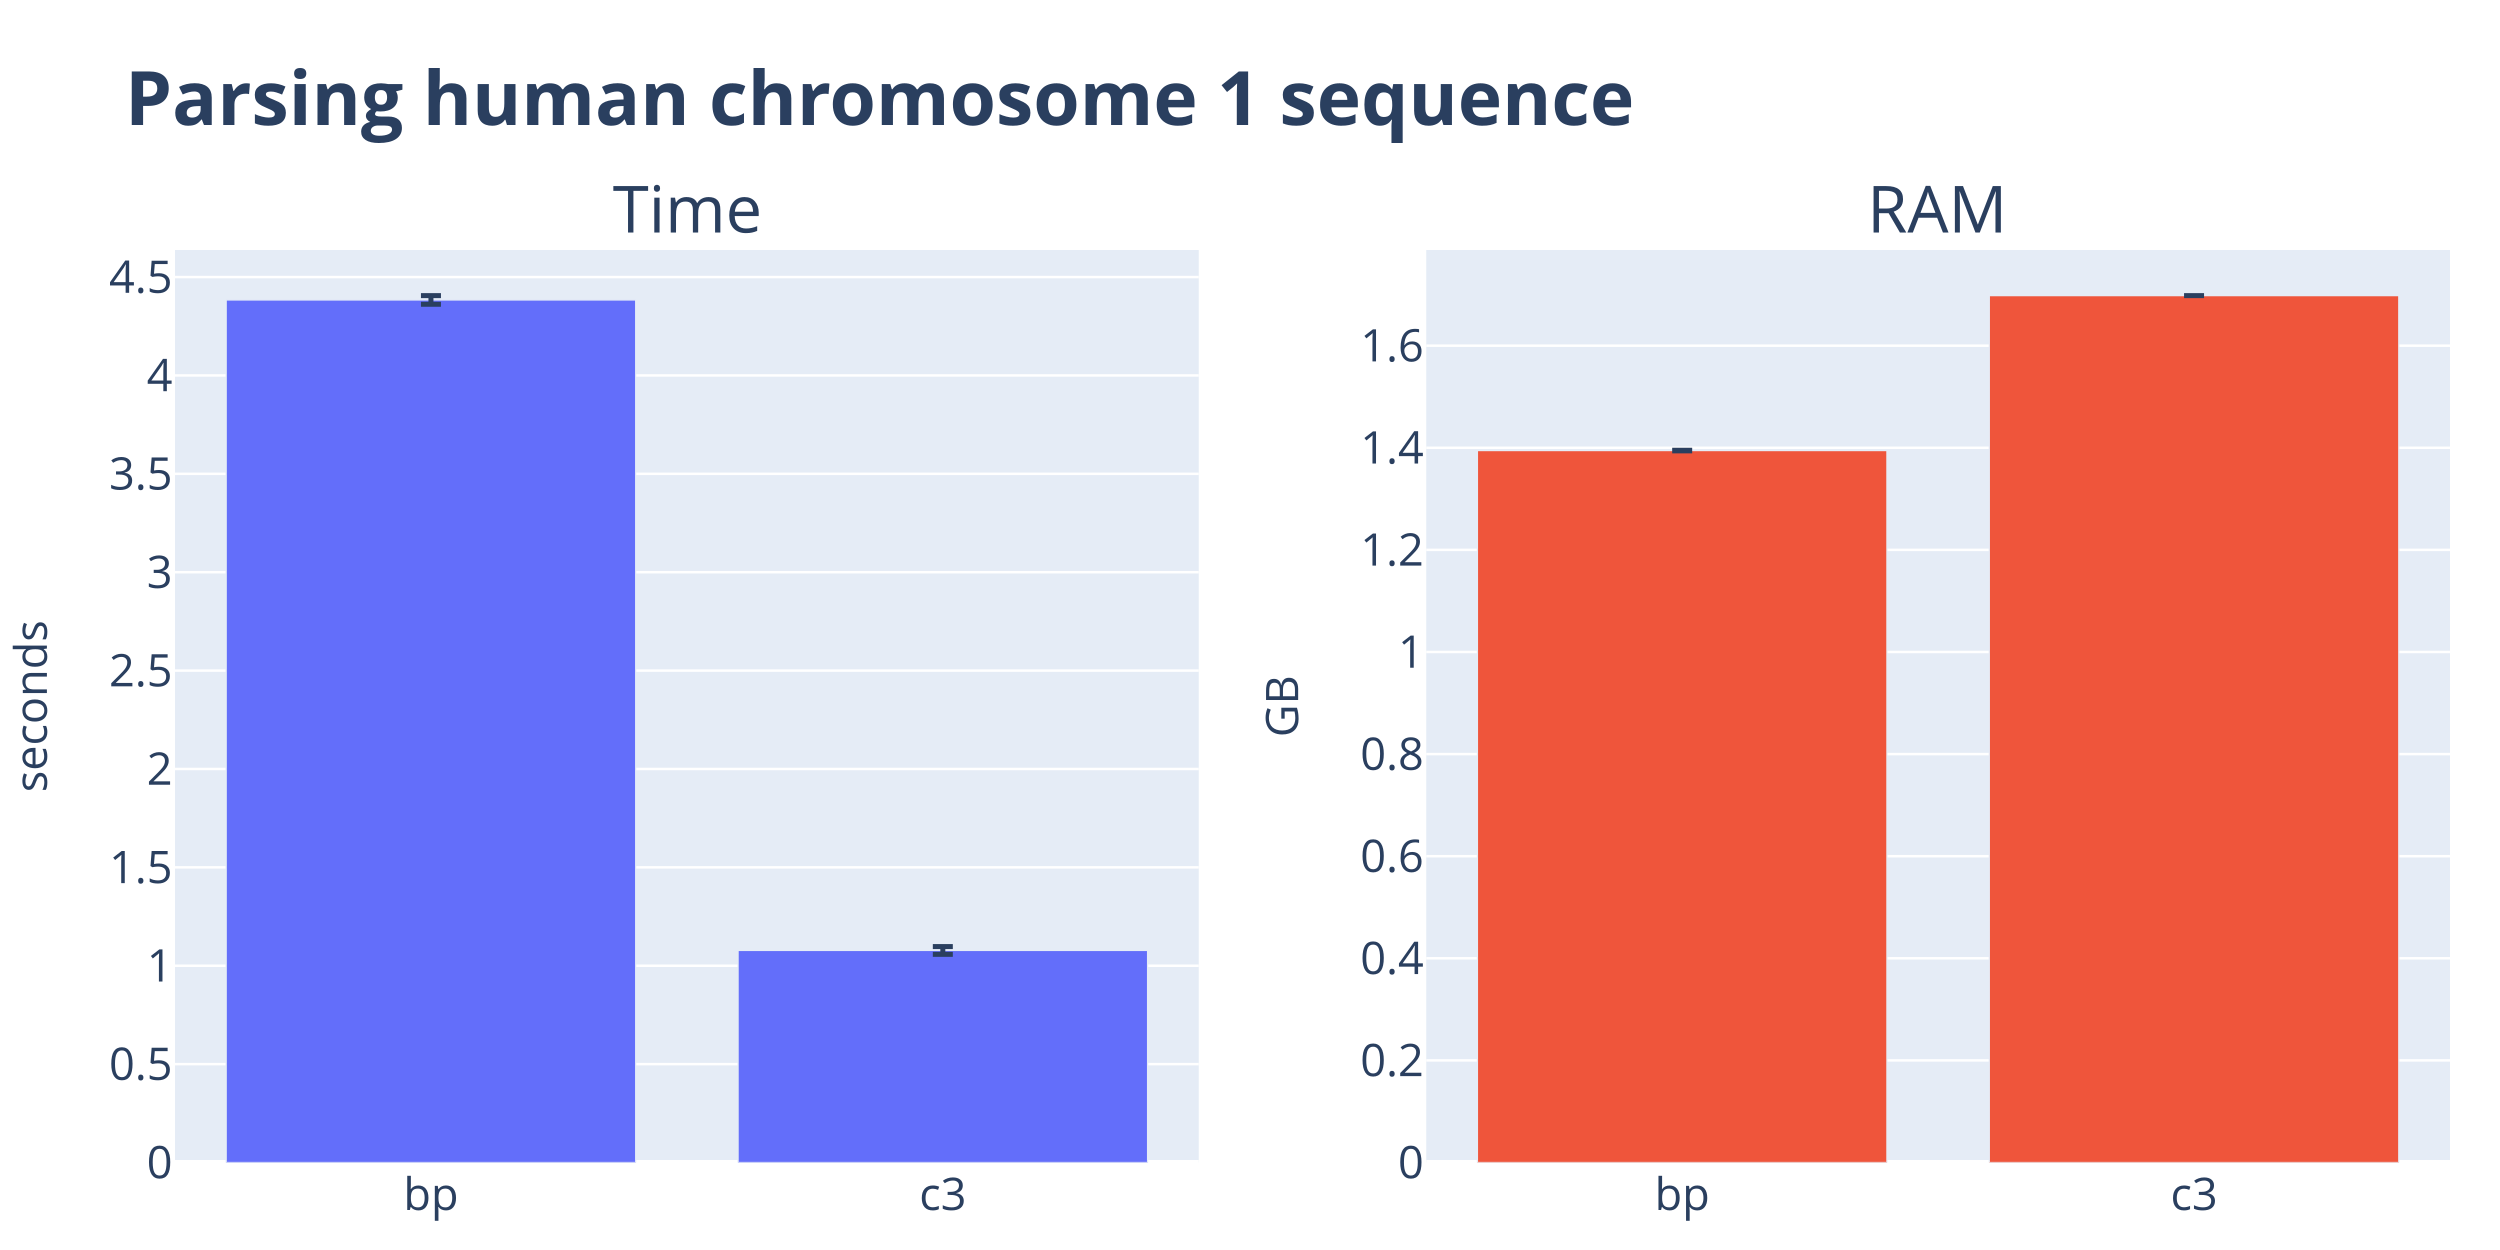
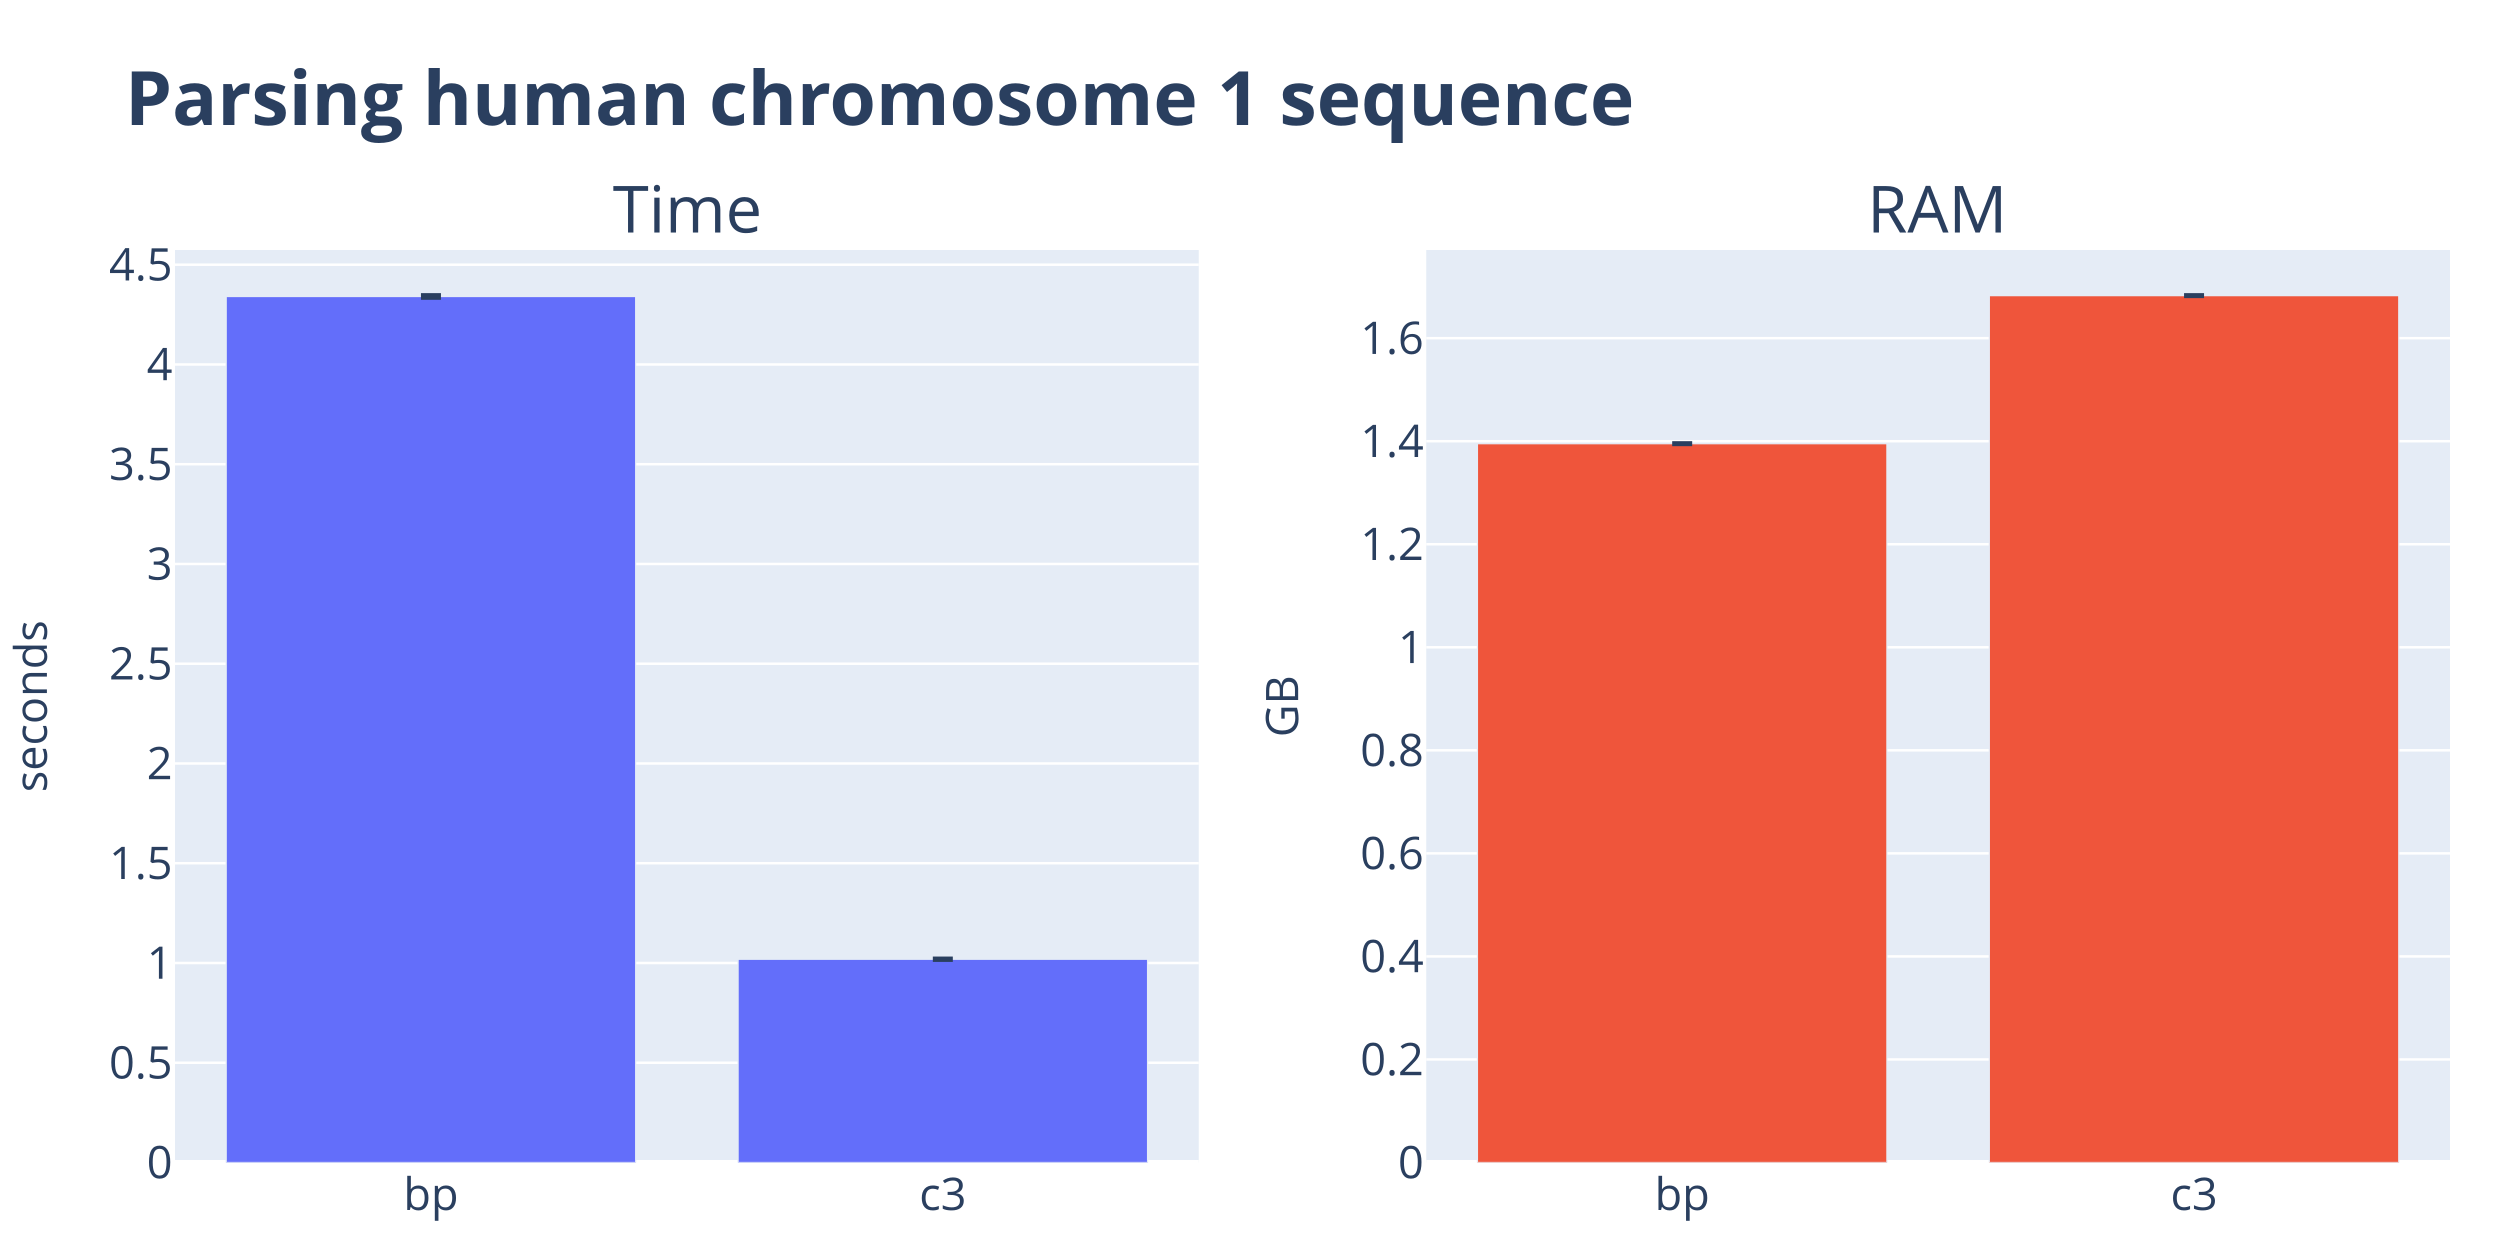
<svg xmlns="http://www.w3.org/2000/svg" class="main-svg" width="1000" height="500" style="" viewBox="0 0 1000 500">
  <rect x="0" y="0" width="1000" height="500" style="fill: rgb(255, 255, 255); fill-opacity: 1;" />
-   <defs id="defs-abb438">
+   <defs id="defs-159424">
    <g class="clips">
-       <clipPath id="clipabb438xyplot" class="plotclip">
+       <clipPath id="clip159424xyplot" class="plotclip">
        <rect width="409.5" height="365" />
      </clipPath>
-       <clipPath id="clipabb438x2y2plot" class="plotclip">
+       <clipPath id="clip159424x2y2plot" class="plotclip">
        <rect width="409.5" height="365" />
      </clipPath>
-       <clipPath class="axesclip" id="clipabb438x">
+       <clipPath class="axesclip" id="clip159424x">
        <rect x="70" y="0" width="409.5" height="500" />
      </clipPath>
-       <clipPath class="axesclip" id="clipabb438y">
+       <clipPath class="axesclip" id="clip159424y">
        <rect x="0" y="100" width="1000" height="365" />
      </clipPath>
-       <clipPath class="axesclip" id="clipabb438xy">
+       <clipPath class="axesclip" id="clip159424xy">
        <rect x="70" y="100" width="409.5" height="365" />
      </clipPath>
-       <clipPath class="axesclip" id="clipabb438y2">
+       <clipPath class="axesclip" id="clip159424y2">
        <rect x="0" y="100" width="1000" height="365" />
      </clipPath>
-       <clipPath class="axesclip" id="clipabb438xy2">
+       <clipPath class="axesclip" id="clip159424xy2">
        <rect x="70" y="100" width="409.5" height="365" />
      </clipPath>
-       <clipPath class="axesclip" id="clipabb438x2">
+       <clipPath class="axesclip" id="clip159424x2">
        <rect x="570.5" y="0" width="409.5" height="500" />
      </clipPath>
-       <clipPath class="axesclip" id="clipabb438x2y">
+       <clipPath class="axesclip" id="clip159424x2y">
        <rect x="570.5" y="100" width="409.5" height="365" />
      </clipPath>
-       <clipPath class="axesclip" id="clipabb438x2y2">
+       <clipPath class="axesclip" id="clip159424x2y2">
        <rect x="570.5" y="100" width="409.5" height="365" />
      </clipPath>
    </g>
    <g class="gradients" />
    <g class="patterns" />
  </defs>
  <g class="bglayer">
    <rect class="bg" x="70" y="100" width="409.5" height="365" style="fill: rgb(229, 236, 246); fill-opacity: 1; stroke-width: 0;" />
    <rect class="bg" x="570.5" y="100" width="409.5" height="365" style="fill: rgb(229, 236, 246); fill-opacity: 1; stroke-width: 0;" />
  </g>
  <g class="layer-below">
    <g class="imagelayer" />
    <g class="shapelayer" />
  </g>
  <g class="cartesianlayer">
    <g class="subplot xy">
      <g class="layer-subplot">
        <g class="shapelayer" />
        <g class="imagelayer" />
      </g>
      <g class="minor-gridlayer">
        <g class="x" />
        <g class="y" />
      </g>
      <g class="gridlayer">
        <g class="x" />
        <g class="y">
-           <path class="ygrid crisp" transform="translate(0,425.65)" d="M70,0h409.5" style="stroke: rgb(255, 255, 255); stroke-opacity: 1; stroke-width: 1px;" />
-           <path class="ygrid crisp" transform="translate(0,386.3)" d="M70,0h409.5" style="stroke: rgb(255, 255, 255); stroke-opacity: 1; stroke-width: 1px;" />
-           <path class="ygrid crisp" transform="translate(0,346.94)" d="M70,0h409.5" style="stroke: rgb(255, 255, 255); stroke-opacity: 1; stroke-width: 1px;" />
-           <path class="ygrid crisp" transform="translate(0,307.59)" d="M70,0h409.5" style="stroke: rgb(255, 255, 255); stroke-opacity: 1; stroke-width: 1px;" />
-           <path class="ygrid crisp" transform="translate(0,268.24)" d="M70,0h409.5" style="stroke: rgb(255, 255, 255); stroke-opacity: 1; stroke-width: 1px;" />
-           <path class="ygrid crisp" transform="translate(0,228.89)" d="M70,0h409.5" style="stroke: rgb(255, 255, 255); stroke-opacity: 1; stroke-width: 1px;" />
-           <path class="ygrid crisp" transform="translate(0,189.53)" d="M70,0h409.5" style="stroke: rgb(255, 255, 255); stroke-opacity: 1; stroke-width: 1px;" />
-           <path class="ygrid crisp" transform="translate(0,150.18)" d="M70,0h409.5" style="stroke: rgb(255, 255, 255); stroke-opacity: 1; stroke-width: 1px;" />
-           <path class="ygrid crisp" transform="translate(0,110.83)" d="M70,0h409.5" style="stroke: rgb(255, 255, 255); stroke-opacity: 1; stroke-width: 1px;" />
+           <path class="ygrid crisp" transform="translate(0,425.1)" d="M70,0h409.5" style="stroke: rgb(255, 255, 255); stroke-opacity: 1; stroke-width: 1px;" />
+           <path class="ygrid crisp" transform="translate(0,385.2)" d="M70,0h409.5" style="stroke: rgb(255, 255, 255); stroke-opacity: 1; stroke-width: 1px;" />
+           <path class="ygrid crisp" transform="translate(0,345.29)" d="M70,0h409.5" style="stroke: rgb(255, 255, 255); stroke-opacity: 1; stroke-width: 1px;" />
+           <path class="ygrid crisp" transform="translate(0,305.39)" d="M70,0h409.5" style="stroke: rgb(255, 255, 255); stroke-opacity: 1; stroke-width: 1px;" />
+           <path class="ygrid crisp" transform="translate(0,265.49)" d="M70,0h409.5" style="stroke: rgb(255, 255, 255); stroke-opacity: 1; stroke-width: 1px;" />
+           <path class="ygrid crisp" transform="translate(0,225.59)" d="M70,0h409.5" style="stroke: rgb(255, 255, 255); stroke-opacity: 1; stroke-width: 1px;" />
+           <path class="ygrid crisp" transform="translate(0,185.69)" d="M70,0h409.5" style="stroke: rgb(255, 255, 255); stroke-opacity: 1; stroke-width: 1px;" />
+           <path class="ygrid crisp" transform="translate(0,145.79)" d="M70,0h409.5" style="stroke: rgb(255, 255, 255); stroke-opacity: 1; stroke-width: 1px;" />
+           <path class="ygrid crisp" transform="translate(0,105.88)" d="M70,0h409.5" style="stroke: rgb(255, 255, 255); stroke-opacity: 1; stroke-width: 1px;" />
        </g>
      </g>
      <g class="zerolinelayer">
        <path class="yzl zl crisp" transform="translate(0,465)" d="M70,0h409.5" style="stroke: rgb(255, 255, 255); stroke-opacity: 1; stroke-width: 2px;" />
      </g>
      <g class="layer-between">
        <g class="shapelayer" />
        <g class="imagelayer" />
      </g>
      <path class="xlines-below" />
      <path class="ylines-below" />
      <g class="overlines-below" />
      <g class="xaxislayer-below" />
      <g class="yaxislayer-below" />
      <g class="overaxes-below" />
      <g class="overplot">
-         <g class="xy" transform="translate(70,100)" clip-path="url(#clipabb438xyplot)">
+         <g class="xy" transform="translate(70,100)" clip-path="url(#clip159424xyplot)">
          <g class="barlayer mlayer">
            <g class="trace bars" style="opacity: 1;">
              <g class="points">
                <g class="point">
-                   <path d="M20.47,365V19.98H184.28V365Z" style="vector-effect: none; opacity: 1; stroke-width: 0.5px; fill: rgb(99, 110, 250); fill-opacity: 1; stroke: rgb(229, 236, 246); stroke-opacity: 1;" />
+                   <path d="M20.47,365V18.59H184.28V365Z" style="vector-effect: none; opacity: 1; stroke-width: 0.5px; fill: rgb(99, 110, 250); fill-opacity: 1; stroke: rgb(229, 236, 246); stroke-opacity: 1;" />
                </g>
                <g class="point">
-                   <path d="M225.23,365V280.18H389.03V365Z" style="vector-effect: none; opacity: 1; stroke-width: 0.5px; fill: rgb(99, 110, 250); fill-opacity: 1; stroke: rgb(229, 236, 246); stroke-opacity: 1;" />
+                   <path d="M225.23,365V283.69H389.03V365Z" style="vector-effect: none; opacity: 1; stroke-width: 0.5px; fill: rgb(99, 110, 250); fill-opacity: 1; stroke: rgb(229, 236, 246); stroke-opacity: 1;" />
                </g>
              </g>
              <g class="errorbar" style="opacity: 1;">
-                 <path class="yerror" d="M98.38,18.25h8m-4,0V21.71m-4,0h8" style="vector-effect: none; stroke-width: 2px; stroke: rgb(42, 63, 95); stroke-opacity: 1;" />
+                 <path class="yerror" d="M98.38,18.25h8m-4,0V18.93m-4,0h8" style="vector-effect: none; stroke-width: 2px; stroke: rgb(42, 63, 95); stroke-opacity: 1;" />
              </g>
              <g class="errorbar" style="opacity: 1;">
-                 <path class="yerror" d="M303.13,278.63h8m-4,0V281.74m-4,0h8" style="vector-effect: none; stroke-width: 2px; stroke: rgb(42, 63, 95); stroke-opacity: 1;" />
+                 <path class="yerror" d="M303.13,283.62h8m-4,0V283.77m-4,0h8" style="vector-effect: none; stroke-width: 2px; stroke: rgb(42, 63, 95); stroke-opacity: 1;" />
              </g>
            </g>
          </g>
        </g>
      </g>
      <g class="zerolinelayer-above" />
      <path class="xlines-above crisp" d="M0,0" style="fill: none;" />
      <path class="ylines-above crisp" d="M0,0" style="fill: none;" />
      <g class="overlines-above" />
      <g class="xaxislayer-above">
        <g class="xtick">
          <text text-anchor="middle" x="0" y="484" transform="translate(172.38,0)" style="font-family: 'Open Sans', verdana, arial, sans-serif; font-size: 18px; fill: rgb(42, 63, 95); fill-opacity: 1; white-space: pre;">bp</text>
        </g>
        <g class="xtick">
          <text text-anchor="middle" x="0" y="484" transform="translate(377.13,0)" style="font-family: 'Open Sans', verdana, arial, sans-serif; font-size: 18px; fill: rgb(42, 63, 95); fill-opacity: 1; white-space: pre;">c3</text>
        </g>
      </g>
      <g class="yaxislayer-above">
        <g class="ytick">
          <text text-anchor="end" x="69" y="6.3" transform="translate(0,465)" style="font-family: 'Open Sans', verdana, arial, sans-serif; font-size: 18px; fill: rgb(42, 63, 95); fill-opacity: 1; white-space: pre;">0</text>
        </g>
        <g class="ytick">
-           <text text-anchor="end" x="69" y="6.3" style="font-family: 'Open Sans', verdana, arial, sans-serif; font-size: 18px; fill: rgb(42, 63, 95); fill-opacity: 1; white-space: pre;" transform="translate(0,425.65)">0.5</text>
-         </g>
-         <g class="ytick">
-           <text text-anchor="end" x="69" y="6.3" style="font-family: 'Open Sans', verdana, arial, sans-serif; font-size: 18px; fill: rgb(42, 63, 95); fill-opacity: 1; white-space: pre;" transform="translate(0,386.3)">1</text>
-         </g>
-         <g class="ytick">
-           <text text-anchor="end" x="69" y="6.3" style="font-family: 'Open Sans', verdana, arial, sans-serif; font-size: 18px; fill: rgb(42, 63, 95); fill-opacity: 1; white-space: pre;" transform="translate(0,346.94)">1.5</text>
-         </g>
-         <g class="ytick">
-           <text text-anchor="end" x="69" y="6.3" style="font-family: 'Open Sans', verdana, arial, sans-serif; font-size: 18px; fill: rgb(42, 63, 95); fill-opacity: 1; white-space: pre;" transform="translate(0,307.59)">2</text>
-         </g>
-         <g class="ytick">
-           <text text-anchor="end" x="69" y="6.3" style="font-family: 'Open Sans', verdana, arial, sans-serif; font-size: 18px; fill: rgb(42, 63, 95); fill-opacity: 1; white-space: pre;" transform="translate(0,268.24)">2.5</text>
-         </g>
-         <g class="ytick">
-           <text text-anchor="end" x="69" y="6.3" style="font-family: 'Open Sans', verdana, arial, sans-serif; font-size: 18px; fill: rgb(42, 63, 95); fill-opacity: 1; white-space: pre;" transform="translate(0,228.89)">3</text>
-         </g>
-         <g class="ytick">
-           <text text-anchor="end" x="69" y="6.3" style="font-family: 'Open Sans', verdana, arial, sans-serif; font-size: 18px; fill: rgb(42, 63, 95); fill-opacity: 1; white-space: pre;" transform="translate(0,189.53)">3.5</text>
-         </g>
-         <g class="ytick">
-           <text text-anchor="end" x="69" y="6.3" style="font-family: 'Open Sans', verdana, arial, sans-serif; font-size: 18px; fill: rgb(42, 63, 95); fill-opacity: 1; white-space: pre;" transform="translate(0,150.18)">4</text>
-         </g>
-         <g class="ytick">
-           <text text-anchor="end" x="69" y="6.3" style="font-family: 'Open Sans', verdana, arial, sans-serif; font-size: 18px; fill: rgb(42, 63, 95); fill-opacity: 1; white-space: pre;" transform="translate(0,110.83)">4.5</text>
+           <text text-anchor="end" x="69" y="6.3" style="font-family: 'Open Sans', verdana, arial, sans-serif; font-size: 18px; fill: rgb(42, 63, 95); fill-opacity: 1; white-space: pre;" transform="translate(0,425.1)">0.5</text>
+         </g>
+         <g class="ytick">
+           <text text-anchor="end" x="69" y="6.3" style="font-family: 'Open Sans', verdana, arial, sans-serif; font-size: 18px; fill: rgb(42, 63, 95); fill-opacity: 1; white-space: pre;" transform="translate(0,385.2)">1</text>
+         </g>
+         <g class="ytick">
+           <text text-anchor="end" x="69" y="6.3" style="font-family: 'Open Sans', verdana, arial, sans-serif; font-size: 18px; fill: rgb(42, 63, 95); fill-opacity: 1; white-space: pre;" transform="translate(0,345.29)">1.5</text>
+         </g>
+         <g class="ytick">
+           <text text-anchor="end" x="69" y="6.3" style="font-family: 'Open Sans', verdana, arial, sans-serif; font-size: 18px; fill: rgb(42, 63, 95); fill-opacity: 1; white-space: pre;" transform="translate(0,305.39)">2</text>
+         </g>
+         <g class="ytick">
+           <text text-anchor="end" x="69" y="6.3" style="font-family: 'Open Sans', verdana, arial, sans-serif; font-size: 18px; fill: rgb(42, 63, 95); fill-opacity: 1; white-space: pre;" transform="translate(0,265.49)">2.5</text>
+         </g>
+         <g class="ytick">
+           <text text-anchor="end" x="69" y="6.3" style="font-family: 'Open Sans', verdana, arial, sans-serif; font-size: 18px; fill: rgb(42, 63, 95); fill-opacity: 1; white-space: pre;" transform="translate(0,225.59)">3</text>
+         </g>
+         <g class="ytick">
+           <text text-anchor="end" x="69" y="6.3" style="font-family: 'Open Sans', verdana, arial, sans-serif; font-size: 18px; fill: rgb(42, 63, 95); fill-opacity: 1; white-space: pre;" transform="translate(0,185.69)">3.5</text>
+         </g>
+         <g class="ytick">
+           <text text-anchor="end" x="69" y="6.3" style="font-family: 'Open Sans', verdana, arial, sans-serif; font-size: 18px; fill: rgb(42, 63, 95); fill-opacity: 1; white-space: pre;" transform="translate(0,145.79)">4</text>
+         </g>
+         <g class="ytick">
+           <text text-anchor="end" x="69" y="6.3" style="font-family: 'Open Sans', verdana, arial, sans-serif; font-size: 18px; fill: rgb(42, 63, 95); fill-opacity: 1; white-space: pre;" transform="translate(0,105.88)">4.5</text>
        </g>
      </g>
      <g class="overaxes-above" />
    </g>
    <g class="subplot x2y2">
      <g class="layer-subplot">
        <g class="shapelayer" />
        <g class="imagelayer" />
      </g>
      <g class="minor-gridlayer">
        <g class="x2" />
        <g class="y2" />
      </g>
      <g class="gridlayer">
        <g class="x2" />
        <g class="y2">
-           <path class="y2grid crisp" transform="translate(0,424.16)" d="M570.5,0h409.5" style="stroke: rgb(255, 255, 255); stroke-opacity: 1; stroke-width: 1px;" />
-           <path class="y2grid crisp" transform="translate(0,383.32)" d="M570.5,0h409.5" style="stroke: rgb(255, 255, 255); stroke-opacity: 1; stroke-width: 1px;" />
-           <path class="y2grid crisp" transform="translate(0,342.48)" d="M570.5,0h409.5" style="stroke: rgb(255, 255, 255); stroke-opacity: 1; stroke-width: 1px;" />
-           <path class="y2grid crisp" transform="translate(0,301.64)" d="M570.5,0h409.5" style="stroke: rgb(255, 255, 255); stroke-opacity: 1; stroke-width: 1px;" />
-           <path class="y2grid crisp" transform="translate(0,260.79)" d="M570.5,0h409.5" style="stroke: rgb(255, 255, 255); stroke-opacity: 1; stroke-width: 1px;" />
-           <path class="y2grid crisp" transform="translate(0,219.95)" d="M570.5,0h409.5" style="stroke: rgb(255, 255, 255); stroke-opacity: 1; stroke-width: 1px;" />
-           <path class="y2grid crisp" transform="translate(0,179.11)" d="M570.5,0h409.5" style="stroke: rgb(255, 255, 255); stroke-opacity: 1; stroke-width: 1px;" />
-           <path class="y2grid crisp" transform="translate(0,138.27)" d="M570.5,0h409.5" style="stroke: rgb(255, 255, 255); stroke-opacity: 1; stroke-width: 1px;" />
+           <path class="y2grid crisp" transform="translate(0,423.78)" d="M570.5,0h409.5" style="stroke: rgb(255, 255, 255); stroke-opacity: 1; stroke-width: 1px;" />
+           <path class="y2grid crisp" transform="translate(0,382.57)" d="M570.5,0h409.5" style="stroke: rgb(255, 255, 255); stroke-opacity: 1; stroke-width: 1px;" />
+           <path class="y2grid crisp" transform="translate(0,341.35)" d="M570.5,0h409.5" style="stroke: rgb(255, 255, 255); stroke-opacity: 1; stroke-width: 1px;" />
+           <path class="y2grid crisp" transform="translate(0,300.13)" d="M570.5,0h409.5" style="stroke: rgb(255, 255, 255); stroke-opacity: 1; stroke-width: 1px;" />
+           <path class="y2grid crisp" transform="translate(0,258.92)" d="M570.5,0h409.5" style="stroke: rgb(255, 255, 255); stroke-opacity: 1; stroke-width: 1px;" />
+           <path class="y2grid crisp" transform="translate(0,217.7)" d="M570.5,0h409.5" style="stroke: rgb(255, 255, 255); stroke-opacity: 1; stroke-width: 1px;" />
+           <path class="y2grid crisp" transform="translate(0,176.49)" d="M570.5,0h409.5" style="stroke: rgb(255, 255, 255); stroke-opacity: 1; stroke-width: 1px;" />
+           <path class="y2grid crisp" transform="translate(0,135.27)" d="M570.5,0h409.5" style="stroke: rgb(255, 255, 255); stroke-opacity: 1; stroke-width: 1px;" />
        </g>
      </g>
      <g class="zerolinelayer">
        <path class="y2zl zl crisp" transform="translate(0,465)" d="M570.5,0h409.5" style="stroke: rgb(255, 255, 255); stroke-opacity: 1; stroke-width: 2px;" />
      </g>
      <g class="layer-between">
        <g class="shapelayer" />
        <g class="imagelayer" />
      </g>
      <path class="xlines-below" />
      <path class="ylines-below" />
      <g class="overlines-below" />
      <g class="xaxislayer-below" />
      <g class="yaxislayer-below" />
      <g class="overaxes-below" />
      <g class="overplot">
-         <g class="x2y2" transform="translate(570.5,100)" clip-path="url(#clipabb438x2y2plot)">
+         <g class="x2y2" transform="translate(570.5,100)" clip-path="url(#clip159424x2y2plot)">
          <g class="barlayer mlayer">
            <g class="trace bars" style="opacity: 1;">
              <g class="points">
                <g class="point">
-                   <path d="M20.47,365V80.22H184.27V365Z" style="vector-effect: none; opacity: 1; stroke-width: 0.5px; fill: rgb(239, 85, 59); fill-opacity: 1; stroke: rgb(229, 236, 246); stroke-opacity: 1;" />
+                   <path d="M20.47,365V77.47H184.27V365Z" style="vector-effect: none; opacity: 1; stroke-width: 0.5px; fill: rgb(239, 85, 59); fill-opacity: 1; stroke: rgb(229, 236, 246); stroke-opacity: 1;" />
                </g>
                <g class="point">
                  <path d="M225.22,365V18.25H389.02V365Z" style="vector-effect: none; opacity: 1; stroke-width: 0.5px; fill: rgb(239, 85, 59); fill-opacity: 1; stroke: rgb(229, 236, 246); stroke-opacity: 1;" />
                </g>
              </g>
              <g class="errorbar" style="opacity: 1;">
-                 <path class="yerror" d="M98.37,80.1h8m-4,0V80.35m-4,0h8" style="vector-effect: none; stroke-width: 2px; stroke: rgb(42, 63, 95); stroke-opacity: 1;" />
+                 <path class="yerror" d="M98.37,77.47h8m-4,0V77.47m-4,0h8" style="vector-effect: none; stroke-width: 2px; stroke: rgb(42, 63, 95); stroke-opacity: 1;" />
              </g>
              <g class="errorbar" style="opacity: 1;">
                <path class="yerror" d="M303.12,18.25h8m-4,0V18.25m-4,0h8" style="vector-effect: none; stroke-width: 2px; stroke: rgb(42, 63, 95); stroke-opacity: 1;" />
              </g>
            </g>
          </g>
        </g>
      </g>
      <g class="zerolinelayer-above" />
      <path class="xlines-above crisp" d="M0,0" style="fill: none;" />
      <path class="ylines-above crisp" d="M0,0" style="fill: none;" />
      <g class="overlines-above" />
      <g class="xaxislayer-above">
        <g class="x2tick">
          <text text-anchor="middle" x="0" y="484" transform="translate(672.87,0)" style="font-family: 'Open Sans', verdana, arial, sans-serif; font-size: 18px; fill: rgb(42, 63, 95); fill-opacity: 1; white-space: pre;">bp</text>
        </g>
        <g class="x2tick">
          <text text-anchor="middle" x="0" y="484" transform="translate(877.62,0)" style="font-family: 'Open Sans', verdana, arial, sans-serif; font-size: 18px; fill: rgb(42, 63, 95); fill-opacity: 1; white-space: pre;">c3</text>
        </g>
      </g>
      <g class="yaxislayer-above">
        <g class="y2tick">
          <text text-anchor="end" x="569.5" y="6.3" transform="translate(0,465)" style="font-family: 'Open Sans', verdana, arial, sans-serif; font-size: 18px; fill: rgb(42, 63, 95); fill-opacity: 1; white-space: pre;">0</text>
        </g>
        <g class="y2tick">
-           <text text-anchor="end" x="569.5" y="6.3" style="font-family: 'Open Sans', verdana, arial, sans-serif; font-size: 18px; fill: rgb(42, 63, 95); fill-opacity: 1; white-space: pre;" transform="translate(0,424.16)">0.2</text>
-         </g>
-         <g class="y2tick">
-           <text text-anchor="end" x="569.5" y="6.3" style="font-family: 'Open Sans', verdana, arial, sans-serif; font-size: 18px; fill: rgb(42, 63, 95); fill-opacity: 1; white-space: pre;" transform="translate(0,383.32)">0.4</text>
-         </g>
-         <g class="y2tick">
-           <text text-anchor="end" x="569.5" y="6.3" style="font-family: 'Open Sans', verdana, arial, sans-serif; font-size: 18px; fill: rgb(42, 63, 95); fill-opacity: 1; white-space: pre;" transform="translate(0,342.48)">0.6</text>
-         </g>
-         <g class="y2tick">
-           <text text-anchor="end" x="569.5" y="6.3" style="font-family: 'Open Sans', verdana, arial, sans-serif; font-size: 18px; fill: rgb(42, 63, 95); fill-opacity: 1; white-space: pre;" transform="translate(0,301.64)">0.8</text>
-         </g>
-         <g class="y2tick">
-           <text text-anchor="end" x="569.5" y="6.3" style="font-family: 'Open Sans', verdana, arial, sans-serif; font-size: 18px; fill: rgb(42, 63, 95); fill-opacity: 1; white-space: pre;" transform="translate(0,260.79)">1</text>
-         </g>
-         <g class="y2tick">
-           <text text-anchor="end" x="569.5" y="6.3" style="font-family: 'Open Sans', verdana, arial, sans-serif; font-size: 18px; fill: rgb(42, 63, 95); fill-opacity: 1; white-space: pre;" transform="translate(0,219.95)">1.2</text>
-         </g>
-         <g class="y2tick">
-           <text text-anchor="end" x="569.5" y="6.3" style="font-family: 'Open Sans', verdana, arial, sans-serif; font-size: 18px; fill: rgb(42, 63, 95); fill-opacity: 1; white-space: pre;" transform="translate(0,179.11)">1.4</text>
-         </g>
-         <g class="y2tick">
-           <text text-anchor="end" x="569.5" y="6.3" style="font-family: 'Open Sans', verdana, arial, sans-serif; font-size: 18px; fill: rgb(42, 63, 95); fill-opacity: 1; white-space: pre;" transform="translate(0,138.27)">1.6</text>
+           <text text-anchor="end" x="569.5" y="6.3" style="font-family: 'Open Sans', verdana, arial, sans-serif; font-size: 18px; fill: rgb(42, 63, 95); fill-opacity: 1; white-space: pre;" transform="translate(0,423.78)">0.2</text>
+         </g>
+         <g class="y2tick">
+           <text text-anchor="end" x="569.5" y="6.3" style="font-family: 'Open Sans', verdana, arial, sans-serif; font-size: 18px; fill: rgb(42, 63, 95); fill-opacity: 1; white-space: pre;" transform="translate(0,382.57)">0.4</text>
+         </g>
+         <g class="y2tick">
+           <text text-anchor="end" x="569.5" y="6.3" style="font-family: 'Open Sans', verdana, arial, sans-serif; font-size: 18px; fill: rgb(42, 63, 95); fill-opacity: 1; white-space: pre;" transform="translate(0,341.35)">0.6</text>
+         </g>
+         <g class="y2tick">
+           <text text-anchor="end" x="569.5" y="6.3" style="font-family: 'Open Sans', verdana, arial, sans-serif; font-size: 18px; fill: rgb(42, 63, 95); fill-opacity: 1; white-space: pre;" transform="translate(0,300.13)">0.8</text>
+         </g>
+         <g class="y2tick">
+           <text text-anchor="end" x="569.5" y="6.3" style="font-family: 'Open Sans', verdana, arial, sans-serif; font-size: 18px; fill: rgb(42, 63, 95); fill-opacity: 1; white-space: pre;" transform="translate(0,258.92)">1</text>
+         </g>
+         <g class="y2tick">
+           <text text-anchor="end" x="569.5" y="6.3" style="font-family: 'Open Sans', verdana, arial, sans-serif; font-size: 18px; fill: rgb(42, 63, 95); fill-opacity: 1; white-space: pre;" transform="translate(0,217.7)">1.2</text>
+         </g>
+         <g class="y2tick">
+           <text text-anchor="end" x="569.5" y="6.3" style="font-family: 'Open Sans', verdana, arial, sans-serif; font-size: 18px; fill: rgb(42, 63, 95); fill-opacity: 1; white-space: pre;" transform="translate(0,176.49)">1.4</text>
+         </g>
+         <g class="y2tick">
+           <text text-anchor="end" x="569.5" y="6.3" style="font-family: 'Open Sans', verdana, arial, sans-serif; font-size: 18px; fill: rgb(42, 63, 95); fill-opacity: 1; white-space: pre;" transform="translate(0,135.27)">1.6</text>
        </g>
      </g>
      <g class="overaxes-above" />
    </g>
  </g>
  <g class="polarlayer" />
  <g class="smithlayer" />
  <g class="ternarylayer" />
  <g class="geolayer" />
  <g class="funnelarealayer" />
  <g class="pielayer" />
  <g class="iciclelayer" />
  <g class="treemaplayer" />
  <g class="sunburstlayer" />
  <g class="glimages" />
-   <defs id="topdefs-abb438">
+   <defs id="topdefs-159424">
    <g class="clips" />
  </defs>
  <g class="layer-above">
    <g class="imagelayer" />
    <g class="shapelayer" />
  </g>
  <g class="infolayer">
    <g class="g-gtitle">
      <text class="gtitle" x="50" y="50" text-anchor="start" dy="0em" style="opacity: 1; font-family: 'Open Sans', verdana, arial, sans-serif; font-size: 30px; fill: rgb(42, 63, 95); fill-opacity: 1; white-space: pre;">
        <tspan style="font-weight:bold">Parsing human chromosome 1 sequence</tspan>
      </text>
    </g>
    <g class="g-xtitle" />
    <g class="g-x2title" />
    <g class="g-ytitle">
      <text class="ytitle" transform="rotate(-90,18.7625,282.5)" x="18.763" y="282.5" text-anchor="middle" style="opacity: 1; font-family: 'Open Sans', verdana, arial, sans-serif; font-size: 18px; fill: rgb(42, 63, 95); fill-opacity: 1; white-space: pre;">seconds</text>
    </g>
    <g class="g-y2title">
      <text class="y2title" transform="rotate(-90,519.2625,282.5)" x="519.263" y="282.5" text-anchor="middle" style="opacity: 1; font-family: 'Open Sans', verdana, arial, sans-serif; font-size: 18px; fill: rgb(42, 63, 95); fill-opacity: 1; white-space: pre;">GB</text>
    </g>
    <g class="annotation" data-index="0" style="opacity: 1;">
      <g class="annotation-text-g" transform="rotate(0,274.75,82.5)">
        <g class="cursor-pointer" transform="translate(241,65)">
          <rect class="bg" x="0.5" y="0.5" width="67" height="34" style="stroke-width: 1px; stroke: rgb(0, 0, 0); stroke-opacity: 0; fill: rgb(0, 0, 0); fill-opacity: 0;" />
          <text class="annotation-text" text-anchor="middle" x="33.969" y="28" style="font-family: 'Open Sans', verdana, arial, sans-serif; font-size: 26px; fill: rgb(42, 63, 95); fill-opacity: 1; white-space: pre;">Time</text>
        </g>
      </g>
    </g>
    <g class="annotation" data-index="1" style="opacity: 1;">
      <g class="annotation-text-g" transform="rotate(0,775.25,82.5)">
        <g class="cursor-pointer" transform="translate(744,65)">
          <rect class="bg" x="0.5" y="0.5" width="61" height="34" style="stroke-width: 1px; stroke: rgb(0, 0, 0); stroke-opacity: 0; fill: rgb(0, 0, 0); fill-opacity: 0;" />
          <text class="annotation-text" text-anchor="middle" x="30.883" y="28" style="font-family: 'Open Sans', verdana, arial, sans-serif; font-size: 26px; fill: rgb(42, 63, 95); fill-opacity: 1; white-space: pre;">RAM</text>
        </g>
      </g>
    </g>
  </g>
</svg>
